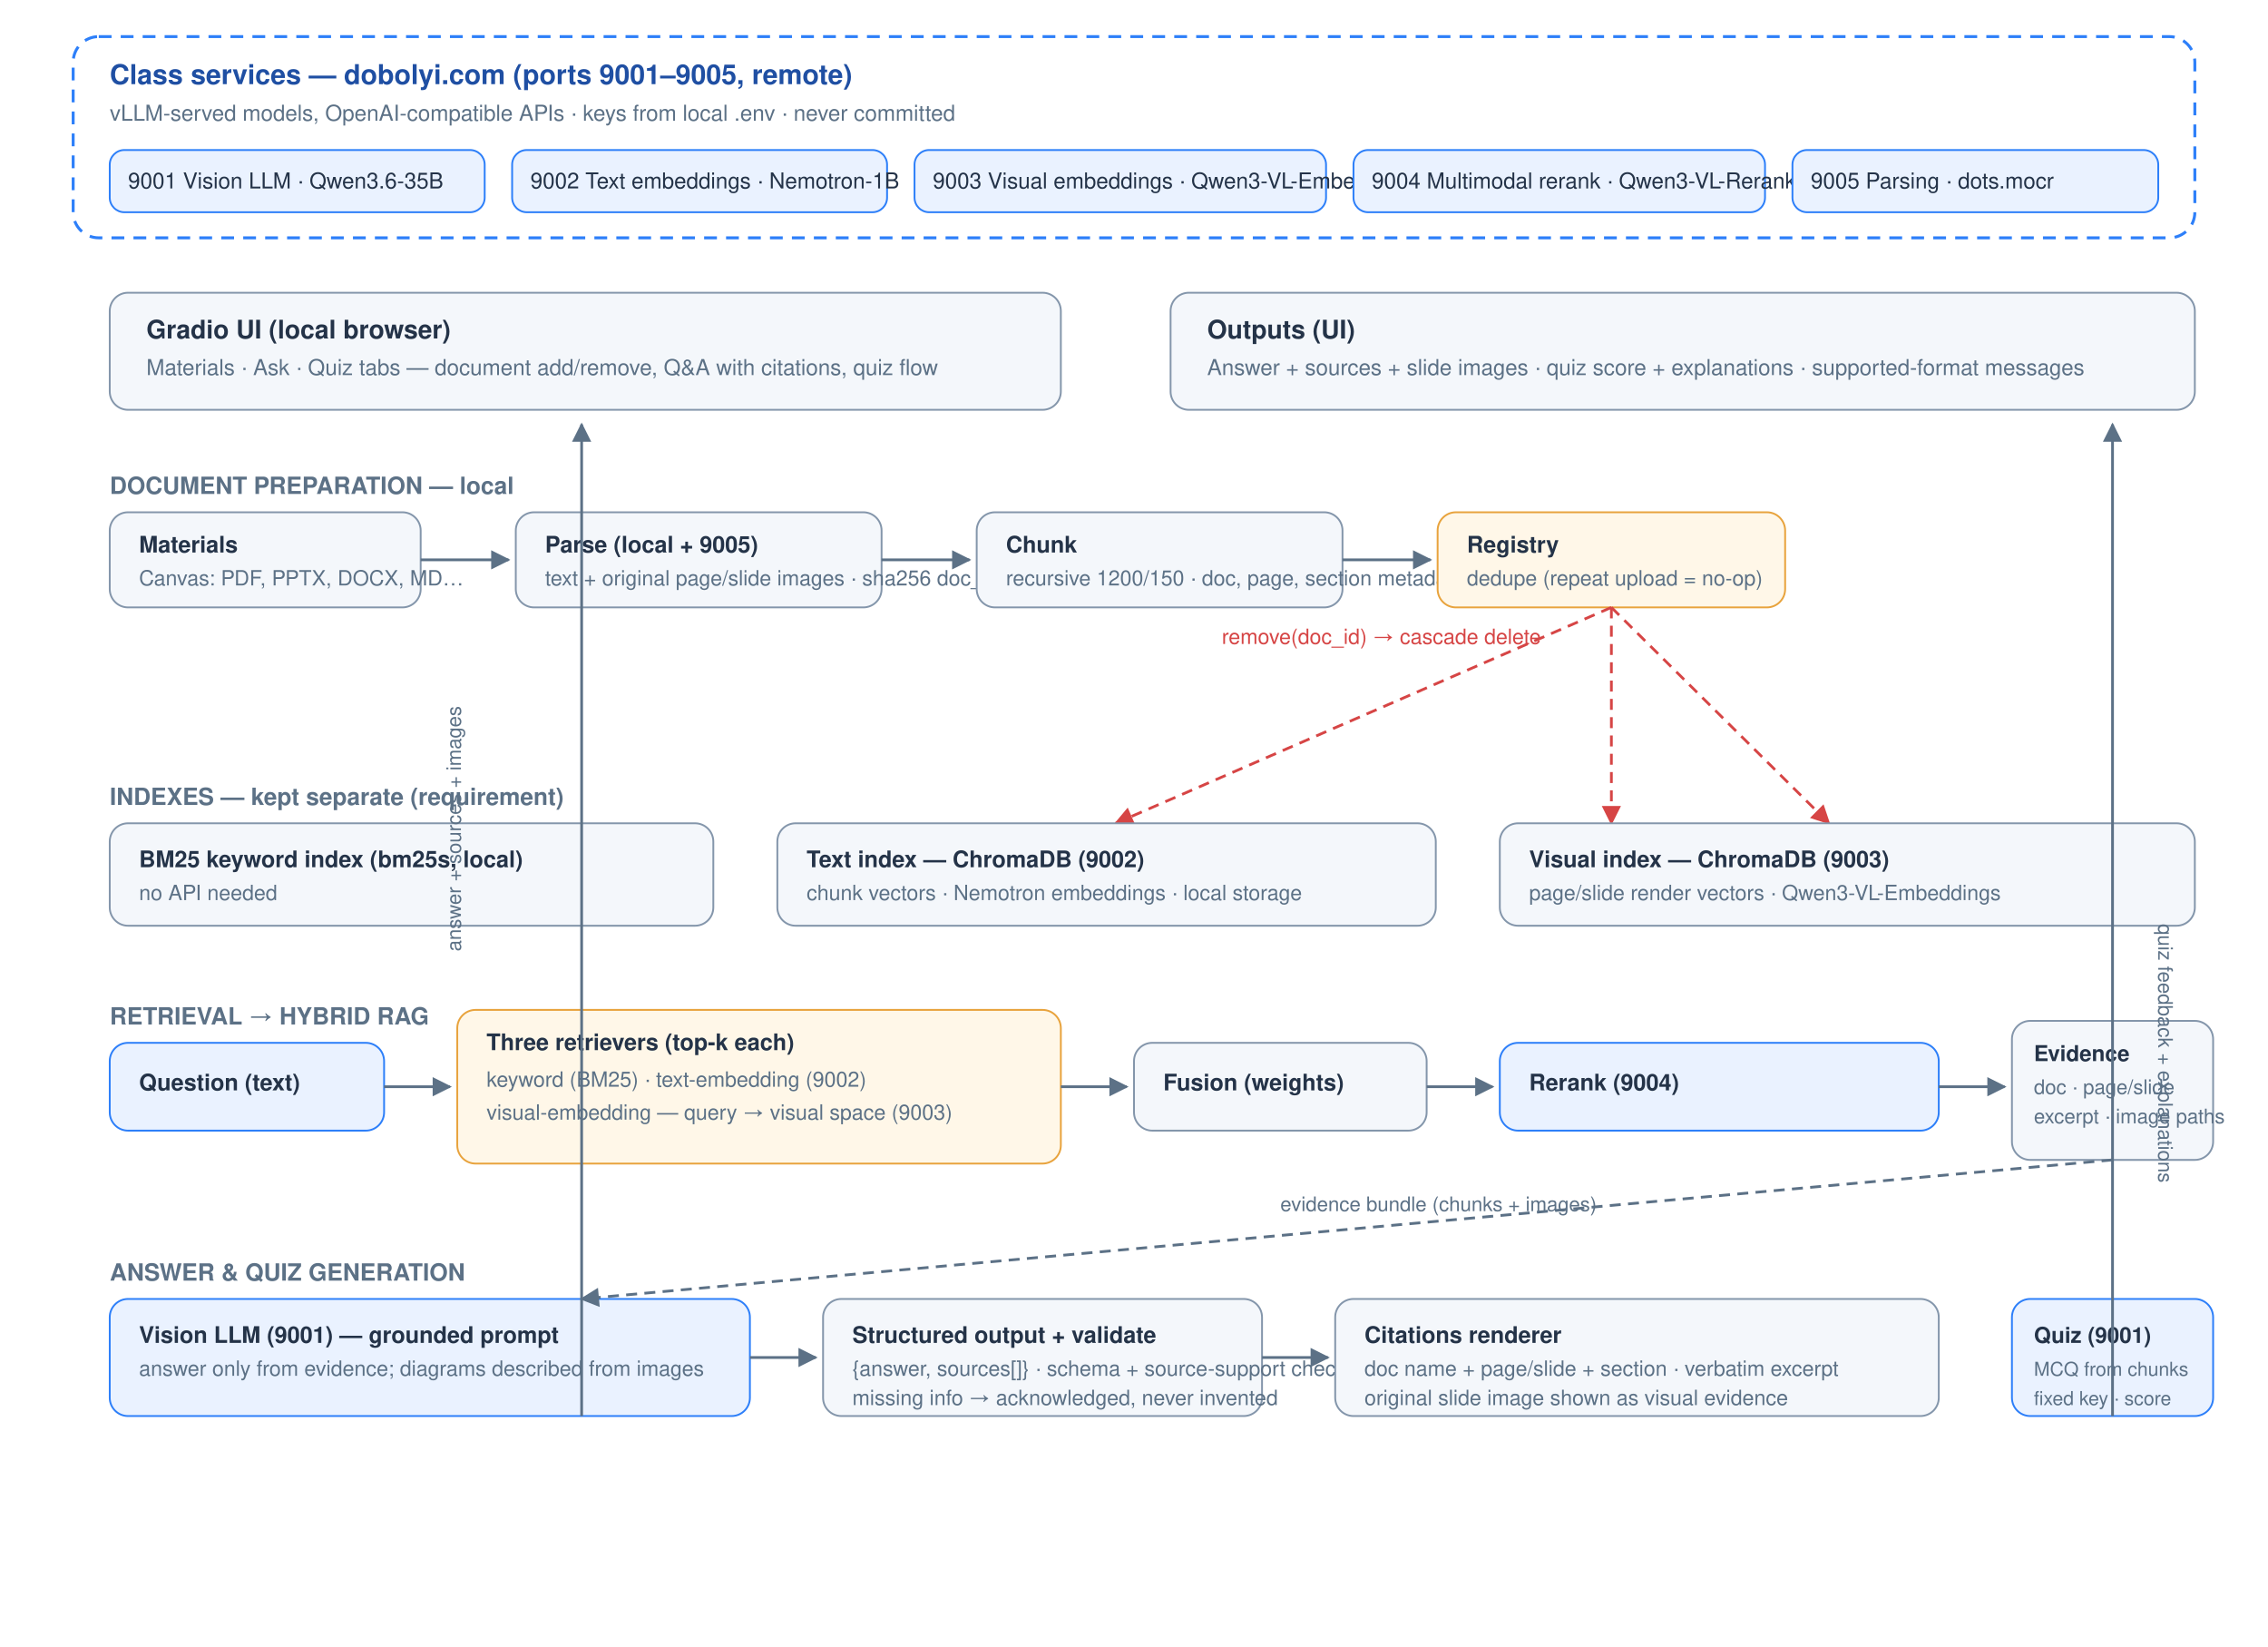
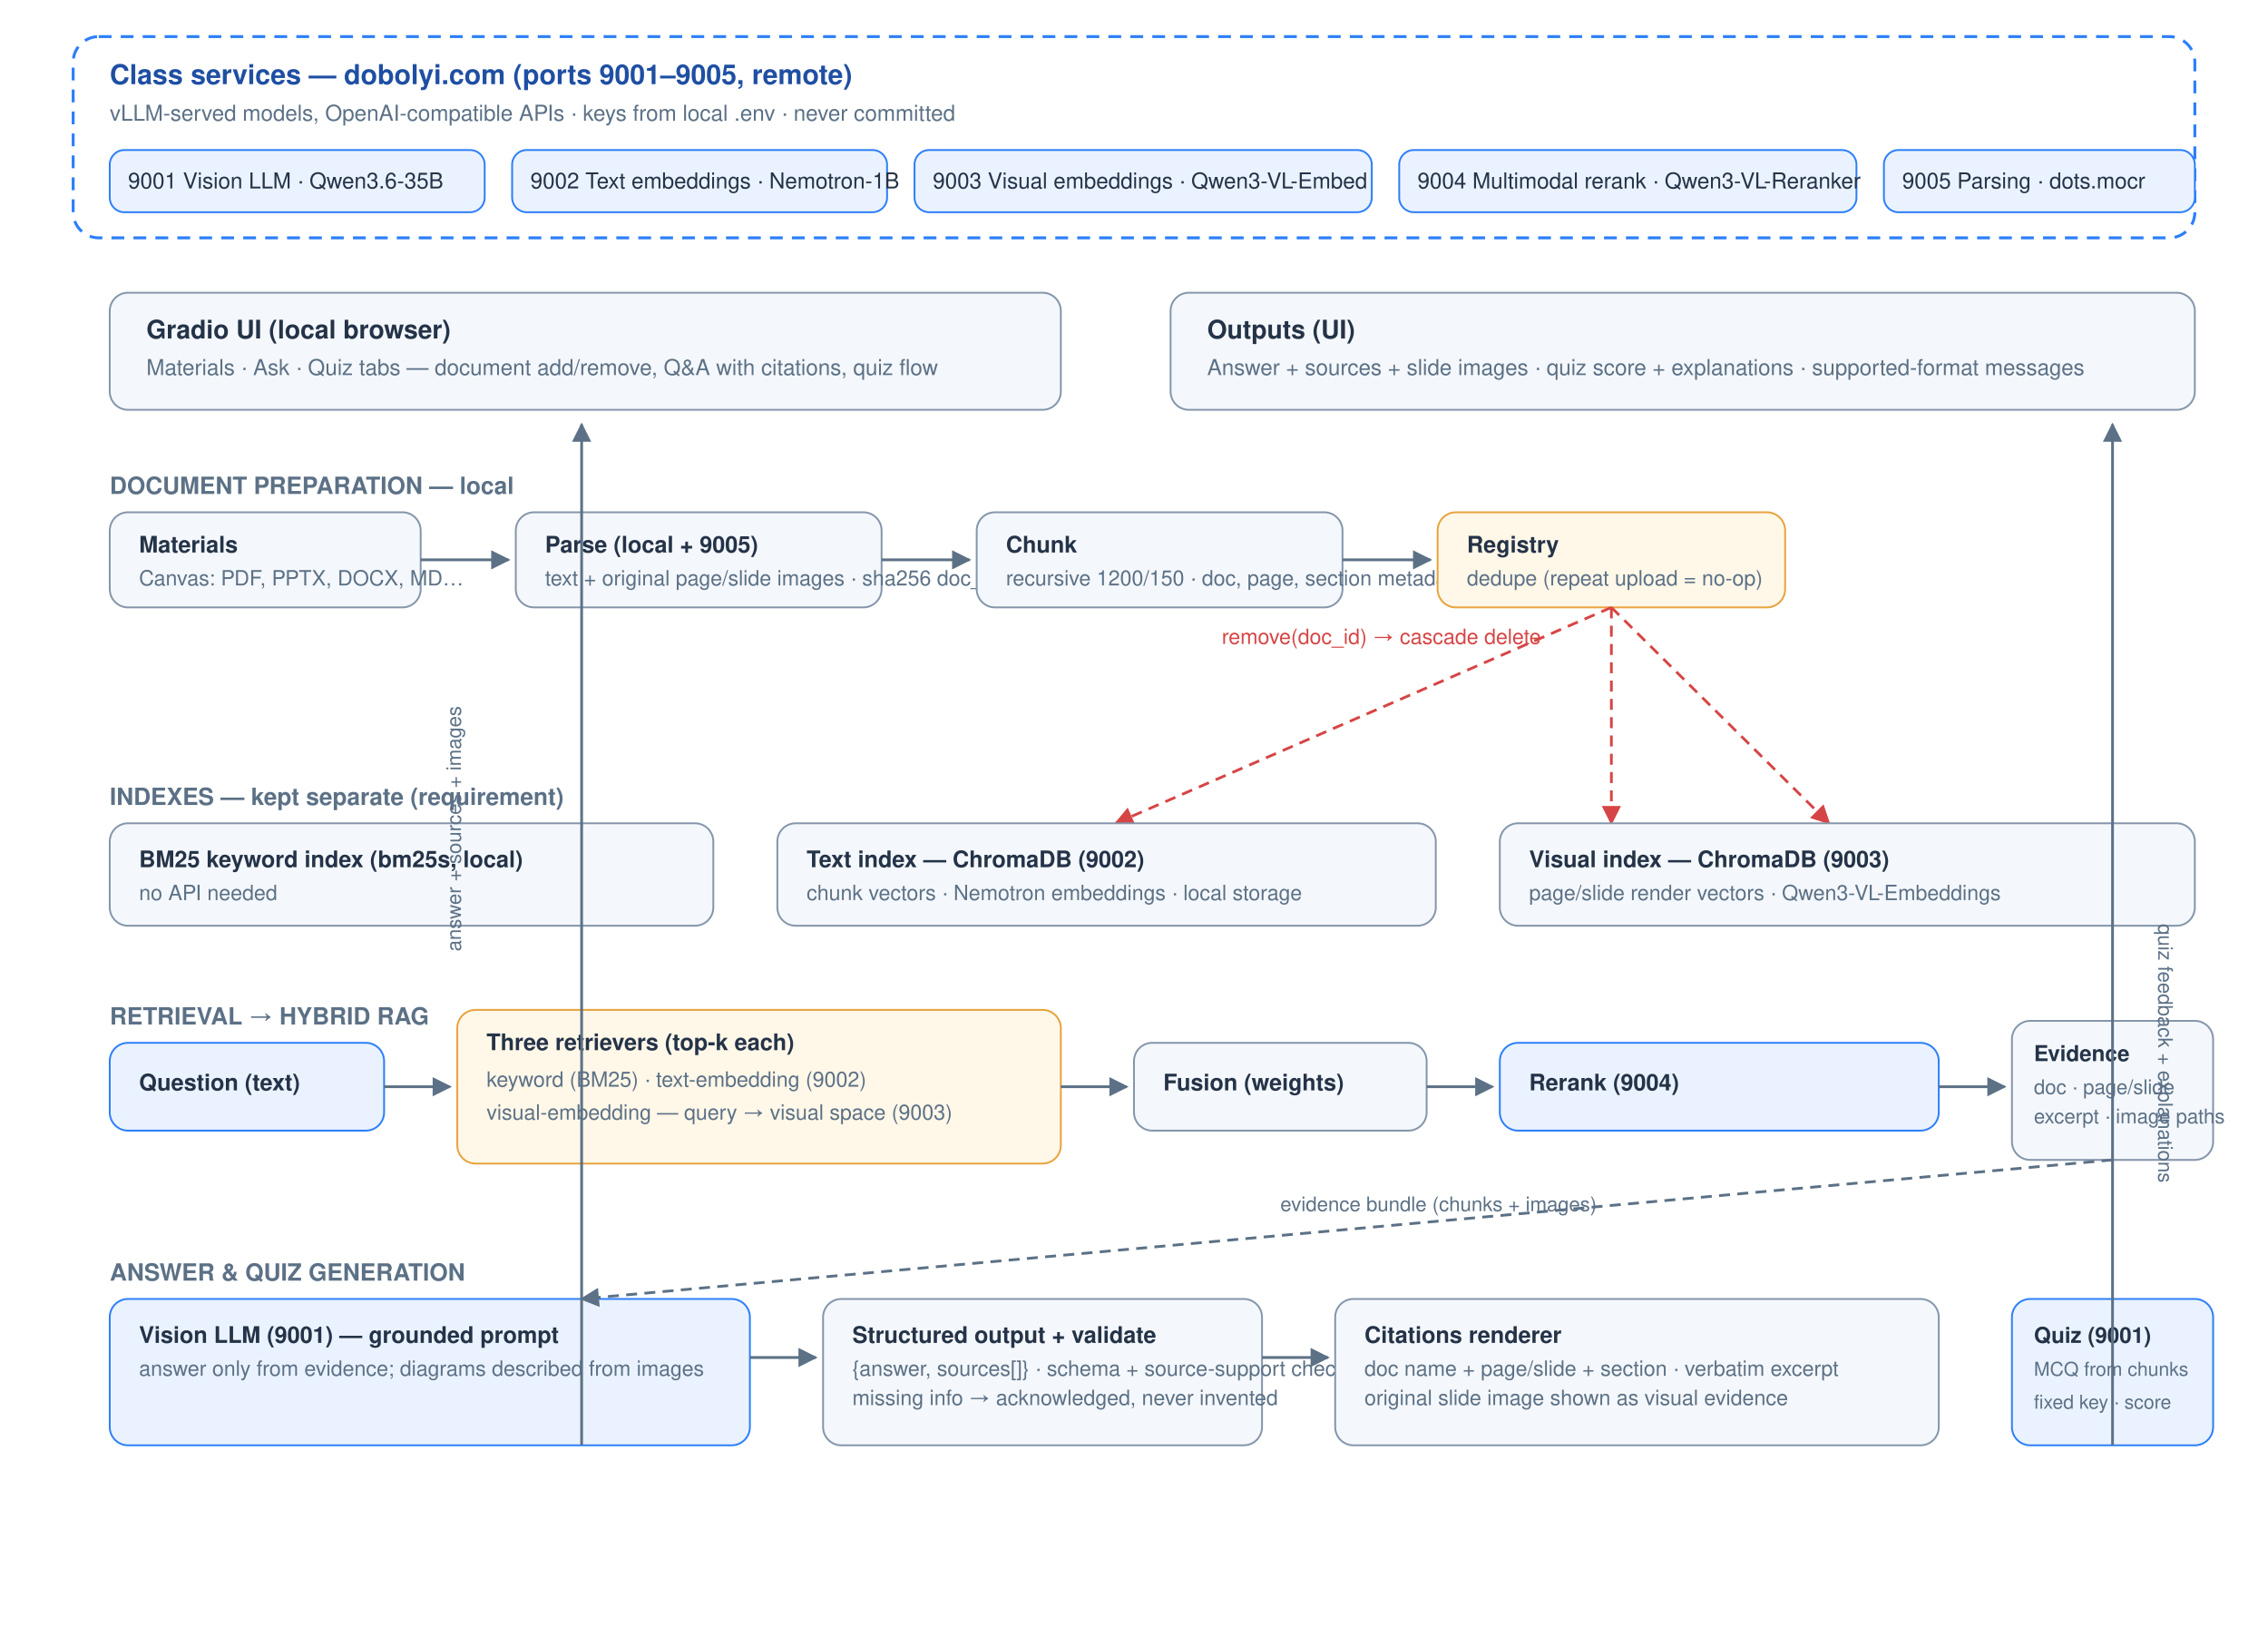
<svg xmlns="http://www.w3.org/2000/svg" viewBox="0 0 1240 900" font-family="system-ui, -apple-system, 'Segoe UI', Helvetica, Arial, sans-serif">
  <defs>
    <marker id="arrow" viewBox="0 0 10 10" refX="9" refY="5" markerWidth="7" markerHeight="7" orient="auto-start-reverse">
      <path d="M0 0 L10 5 L0 10 z" fill="#5c7186" />
    </marker>
    <marker id="arrow-remove" viewBox="0 0 10 10" refX="9" refY="5" markerWidth="7" markerHeight="7" orient="auto-start-reverse">
      <path d="M0 0 L10 5 L0 10 z" fill="#d64545" />
    </marker>
  </defs>
  <rect x="40" y="20" width="1160" height="110" rx="14" fill="none" stroke="#2d7ff9" stroke-width="1.6" stroke-dasharray="7 5" />
  <text x="60" y="46" font-size="15" font-weight="600" fill="#1f4fa3">Class services — dobolyi.com (ports 9001–9005, remote)</text>
  <text x="60" y="66" font-size="12" fill="#5c7186">vLLM-served models, OpenAI-compatible APIs · keys from local .env · never committed</text>
  <g font-size="12" fill="#243348">
    <rect x="60" y="82" width="205" height="34" rx="8" fill="#eaf2ff" stroke="#2d7ff9" />
    <text x="70" y="103">9001 Vision LLM · Qwen3.6-35B</text>
    <rect x="280" y="82" width="205" height="34" rx="8" fill="#eaf2ff" stroke="#2d7ff9" />
    <text x="290" y="103">9002 Text embeddings · Nemotron-1B</text>
-     <rect x="500" y="82" width="225" height="34" rx="8" fill="#eaf2ff" stroke="#2d7ff9" />
-     <text x="510" y="103">9003 Visual embeddings · Qwen3-VL-Embed-2B</text>
-     <rect x="740" y="82" width="225" height="34" rx="8" fill="#eaf2ff" stroke="#2d7ff9" />
-     <text x="750" y="103">9004 Multimodal rerank · Qwen3-VL-Rerank-2B</text>
-     <rect x="980" y="82" width="200" height="34" rx="8" fill="#eaf2ff" stroke="#2d7ff9" />
-     <text x="990" y="103">9005 Parsing · dots.mocr</text>
+     <rect x="500" y="82" width="250" height="34" rx="8" fill="#eaf2ff" stroke="#2d7ff9" />
+     <text x="510" y="103">9003 Visual embeddings · Qwen3-VL-Embed</text>
+     <rect x="765" y="82" width="250" height="34" rx="8" fill="#eaf2ff" stroke="#2d7ff9" />
+     <text x="775" y="103">9004 Multimodal rerank · Qwen3-VL-Reranker</text>
+     <rect x="1030" y="82" width="170" height="34" rx="8" fill="#eaf2ff" stroke="#2d7ff9" />
+     <text x="1040" y="103">9005 Parsing · dots.mocr</text>
  </g>
  <rect x="60" y="160" width="520" height="64" rx="10" fill="#f4f7fb" stroke="#8496ab" />
  <text x="80" y="185" font-size="14" font-weight="600" fill="#243348">Gradio UI (local browser)</text>
  <text x="80" y="205" font-size="12" fill="#5c7186">Materials · Ask · Quiz tabs — document add/remove, Q&amp;A with citations, quiz flow</text>
  <rect x="640" y="160" width="560" height="64" rx="10" fill="#f4f7fb" stroke="#8496ab" />
  <text x="660" y="185" font-size="14" font-weight="600" fill="#243348">Outputs (UI)</text>
  <text x="660" y="205" font-size="12" fill="#5c7186">Answer + sources + slide images · quiz score + explanations · supported-format messages</text>
  <text x="60" y="270" font-size="13" font-weight="600" fill="#5c7186">DOCUMENT PREPARATION — local</text>
  <rect x="60" y="280" width="170" height="52" rx="10" fill="#f4f7fb" stroke="#8496ab" />
  <text x="76" y="302" font-size="12.5" font-weight="600" fill="#243348">Materials</text>
  <text x="76" y="320" font-size="11.5" fill="#5c7186">Canvas: PDF, PPTX, DOCX, MD…</text>
  <line x1="230" y1="306" x2="278" y2="306" stroke="#5c7186" stroke-width="1.5" marker-end="url(#arrow)" />
  <rect x="282" y="280" width="200" height="52" rx="10" fill="#f4f7fb" stroke="#8496ab" />
  <text x="298" y="302" font-size="12.5" font-weight="600" fill="#243348">Parse (local + 9005)</text>
  <text x="298" y="320" font-size="11.5" fill="#5c7186">text + original page/slide images · sha256 doc_id</text>
  <line x1="482" y1="306" x2="530" y2="306" stroke="#5c7186" stroke-width="1.5" marker-end="url(#arrow)" />
  <rect x="534" y="280" width="200" height="52" rx="10" fill="#f4f7fb" stroke="#8496ab" />
  <text x="550" y="302" font-size="12.5" font-weight="600" fill="#243348">Chunk</text>
  <text x="550" y="320" font-size="11.5" fill="#5c7186">recursive 1200/150 · doc, page, section metadata</text>
  <line x1="734" y1="306" x2="782" y2="306" stroke="#5c7186" stroke-width="1.5" marker-end="url(#arrow)" />
  <rect x="786" y="280" width="190" height="52" rx="10" fill="#fff7e8" stroke="#e8a33d" />
  <text x="802" y="302" font-size="12.5" font-weight="600" fill="#243348">Registry</text>
  <text x="802" y="320" font-size="11.5" fill="#5c7186">dedupe (repeat upload = no-op)</text>
  <line x1="881" y1="332" x2="881" y2="450" stroke="#d64545" stroke-width="1.5" stroke-dasharray="6 4" marker-end="url(#arrow-remove)" />
  <text x="668" y="352" font-size="11.5" fill="#d64545">remove(doc_id) → cascade delete</text>
  <line x1="881" y1="332" x2="610" y2="450" stroke="#d64545" stroke-width="1.5" stroke-dasharray="6 4" marker-end="url(#arrow-remove)" />
  <line x1="881" y1="332" x2="1000" y2="450" stroke="#d64545" stroke-width="1.5" stroke-dasharray="6 4" marker-end="url(#arrow-remove)" />
  <text x="60" y="440" font-size="13" font-weight="600" fill="#5c7186">INDEXES — kept separate (requirement)</text>
  <rect x="60" y="450" width="330" height="56" rx="10" fill="#f4f7fb" stroke="#8496ab" />
  <text x="76" y="474" font-size="12.5" font-weight="600" fill="#243348">BM25 keyword index (bm25s, local)</text>
  <text x="76" y="492" font-size="11.5" fill="#5c7186">no API needed</text>
  <rect x="425" y="450" width="360" height="56" rx="10" fill="#f4f7fb" stroke="#8496ab" />
  <text x="441" y="474" font-size="12.5" font-weight="600" fill="#243348">Text index — ChromaDB (9002)</text>
  <text x="441" y="492" font-size="11.5" fill="#5c7186">chunk vectors · Nemotron embeddings · local storage</text>
  <rect x="820" y="450" width="380" height="56" rx="10" fill="#f4f7fb" stroke="#8496ab" />
  <text x="836" y="474" font-size="12.5" font-weight="600" fill="#243348">Visual index — ChromaDB (9003)</text>
  <text x="836" y="492" font-size="11.5" fill="#5c7186">page/slide render vectors · Qwen3-VL-Embeddings</text>
  <text x="60" y="560" font-size="13" font-weight="600" fill="#5c7186">RETRIEVAL → HYBRID RAG</text>
  <rect x="60" y="570" width="150" height="48" rx="10" fill="#eaf2ff" stroke="#2d7ff9" />
  <text x="76" y="596" font-size="12.5" font-weight="600" fill="#243348">Question (text)</text>
  <line x1="210" y1="594" x2="246" y2="594" stroke="#5c7186" stroke-width="1.5" marker-end="url(#arrow)" />
  <rect x="250" y="552" width="330" height="84" rx="10" fill="#fff7e8" stroke="#e8a33d" />
  <text x="266" y="574" font-size="12.5" font-weight="600" fill="#243348">Three retrievers (top-k each)</text>
  <text x="266" y="594" font-size="11.5" fill="#5c7186">keyword (BM25) · text-embedding (9002)</text>
  <text x="266" y="612" font-size="11.5" fill="#5c7186">visual-embedding — query → visual space (9003)</text>
  <line x1="580" y1="594" x2="616" y2="594" stroke="#5c7186" stroke-width="1.5" marker-end="url(#arrow)" />
  <rect x="620" y="570" width="160" height="48" rx="10" fill="#f4f7fb" stroke="#8496ab" />
  <text x="636" y="596" font-size="12.5" font-weight="600" fill="#243348">Fusion (weights)</text>
  <line x1="780" y1="594" x2="816" y2="594" stroke="#5c7186" stroke-width="1.5" marker-end="url(#arrow)" />
  <rect x="820" y="570" width="240" height="48" rx="10" fill="#eaf2ff" stroke="#2d7ff9" />
  <text x="836" y="596" font-size="12.5" font-weight="600" fill="#243348">Rerank (9004)</text>
  <line x1="1060" y1="594" x2="1096" y2="594" stroke="#5c7186" stroke-width="1.5" marker-end="url(#arrow)" />
  <rect x="1100" y="558" width="110" height="76" rx="10" fill="#f4f7fb" stroke="#8496ab" />
  <text x="1112" y="580" font-size="12" font-weight="600" fill="#243348">Evidence</text>
  <text x="1112" y="598" font-size="11" fill="#5c7186">doc · page/slide</text>
  <text x="1112" y="614" font-size="11" fill="#5c7186">excerpt · image paths</text>
  <text x="60" y="700" font-size="13" font-weight="600" fill="#5c7186">ANSWER &amp; QUIZ GENERATION</text>
-   <rect x="60" y="710" width="350" height="64" rx="10" fill="#eaf2ff" stroke="#2d7ff9" />
+   <rect x="60" y="710" width="350" height="80" rx="10" fill="#eaf2ff" stroke="#2d7ff9" />
  <text x="76" y="734" font-size="12.5" font-weight="600" fill="#243348">Vision LLM (9001) — grounded prompt</text>
  <text x="76" y="752" font-size="11.5" fill="#5c7186">answer only from evidence; diagrams described from images</text>
  <line x1="410" y1="742" x2="446" y2="742" stroke="#5c7186" stroke-width="1.5" marker-end="url(#arrow)" />
-   <rect x="450" y="710" width="240" height="64" rx="10" fill="#f4f7fb" stroke="#8496ab" />
+   <rect x="450" y="710" width="240" height="80" rx="10" fill="#f4f7fb" stroke="#8496ab" />
  <text x="466" y="734" font-size="12.5" font-weight="600" fill="#243348">Structured output + validate</text>
  <text x="466" y="752" font-size="11.5" fill="#5c7186">{answer, sources[]} · schema + source-support check</text>
  <text x="466" y="768" font-size="11.5" fill="#5c7186">missing info → acknowledged, never invented</text>
  <line x1="690" y1="742" x2="726" y2="742" stroke="#5c7186" stroke-width="1.5" marker-end="url(#arrow)" />
-   <rect x="730" y="710" width="330" height="64" rx="10" fill="#f4f7fb" stroke="#8496ab" />
+   <rect x="730" y="710" width="330" height="80" rx="10" fill="#f4f7fb" stroke="#8496ab" />
  <text x="746" y="734" font-size="12.5" font-weight="600" fill="#243348">Citations renderer</text>
  <text x="746" y="752" font-size="11.5" fill="#5c7186">doc name + page/slide + section · verbatim excerpt</text>
  <text x="746" y="768" font-size="11.5" fill="#5c7186">original slide image shown as visual evidence</text>
-   <rect x="1100" y="710" width="110" height="64" rx="10" fill="#eaf2ff" stroke="#2d7ff9" />
+   <rect x="1100" y="710" width="110" height="80" rx="10" fill="#eaf2ff" stroke="#2d7ff9" />
  <text x="1112" y="734" font-size="12" font-weight="600" fill="#243348">Quiz (9001)</text>
  <text x="1112" y="752" font-size="10.5" fill="#5c7186">MCQ from chunks</text>
-   <text x="1112" y="768" font-size="10.5" fill="#5c7186">fixed key · score</text>
-   <line x1="318" y1="774" x2="318" y2="232" stroke="#5c7186" stroke-width="1.5" marker-end="url(#arrow)" />
+   <text x="1112" y="770" font-size="10.5" fill="#5c7186">fixed key · score</text>
+   <line x1="318" y1="790" x2="318" y2="232" stroke="#5c7186" stroke-width="1.5" marker-end="url(#arrow)" />
  <text x="252" y="520" font-size="11" fill="#5c7186" transform="rotate(-90 252 520)">answer + sources + images</text>
-   <line x1="1155" y1="774" x2="1155" y2="232" stroke="#5c7186" stroke-width="1.5" marker-end="url(#arrow)" />
+   <line x1="1155" y1="790" x2="1155" y2="232" stroke="#5c7186" stroke-width="1.5" marker-end="url(#arrow)" />
  <text x="1180" y="505" font-size="11" fill="#5c7186" transform="rotate(90 1180 505)">quiz feedback + explanations</text>
  <line x1="1155" y1="634" x2="318" y2="710" stroke="#5c7186" stroke-width="1.5" stroke-dasharray="6 4" marker-end="url(#arrow)" />
  <text x="700" y="662" font-size="11" fill="#5c7186">evidence bundle (chunks + images)</text>
</svg>
